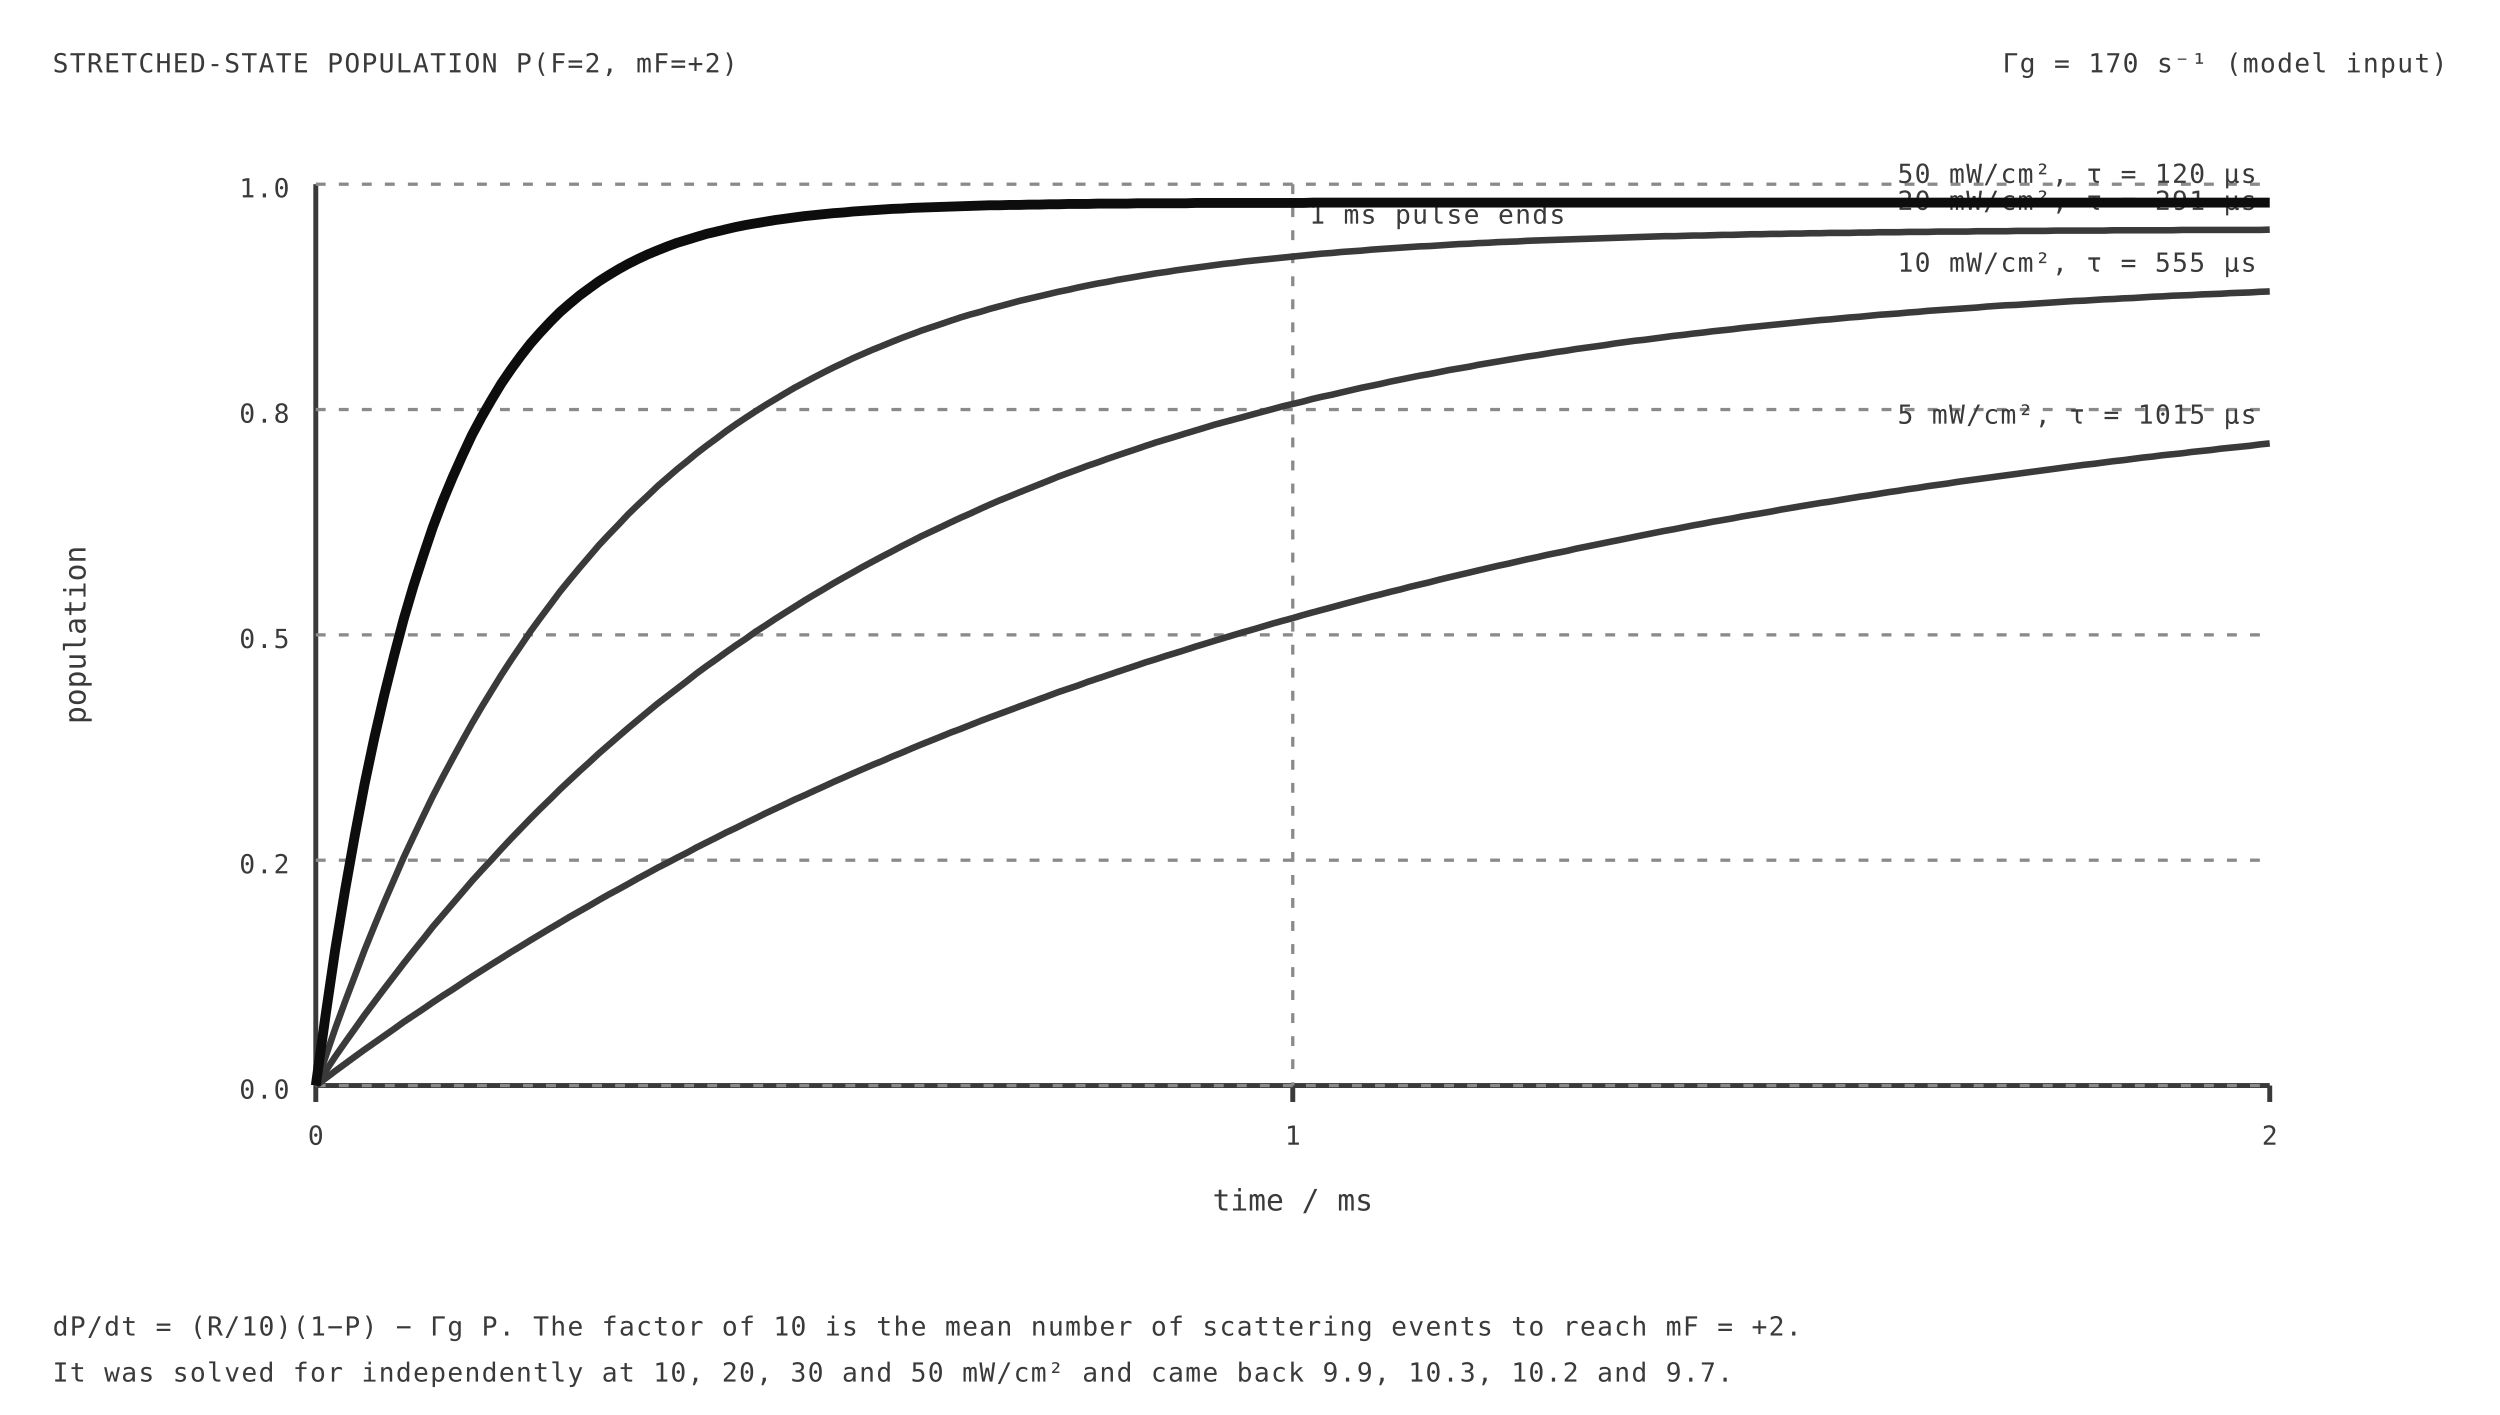
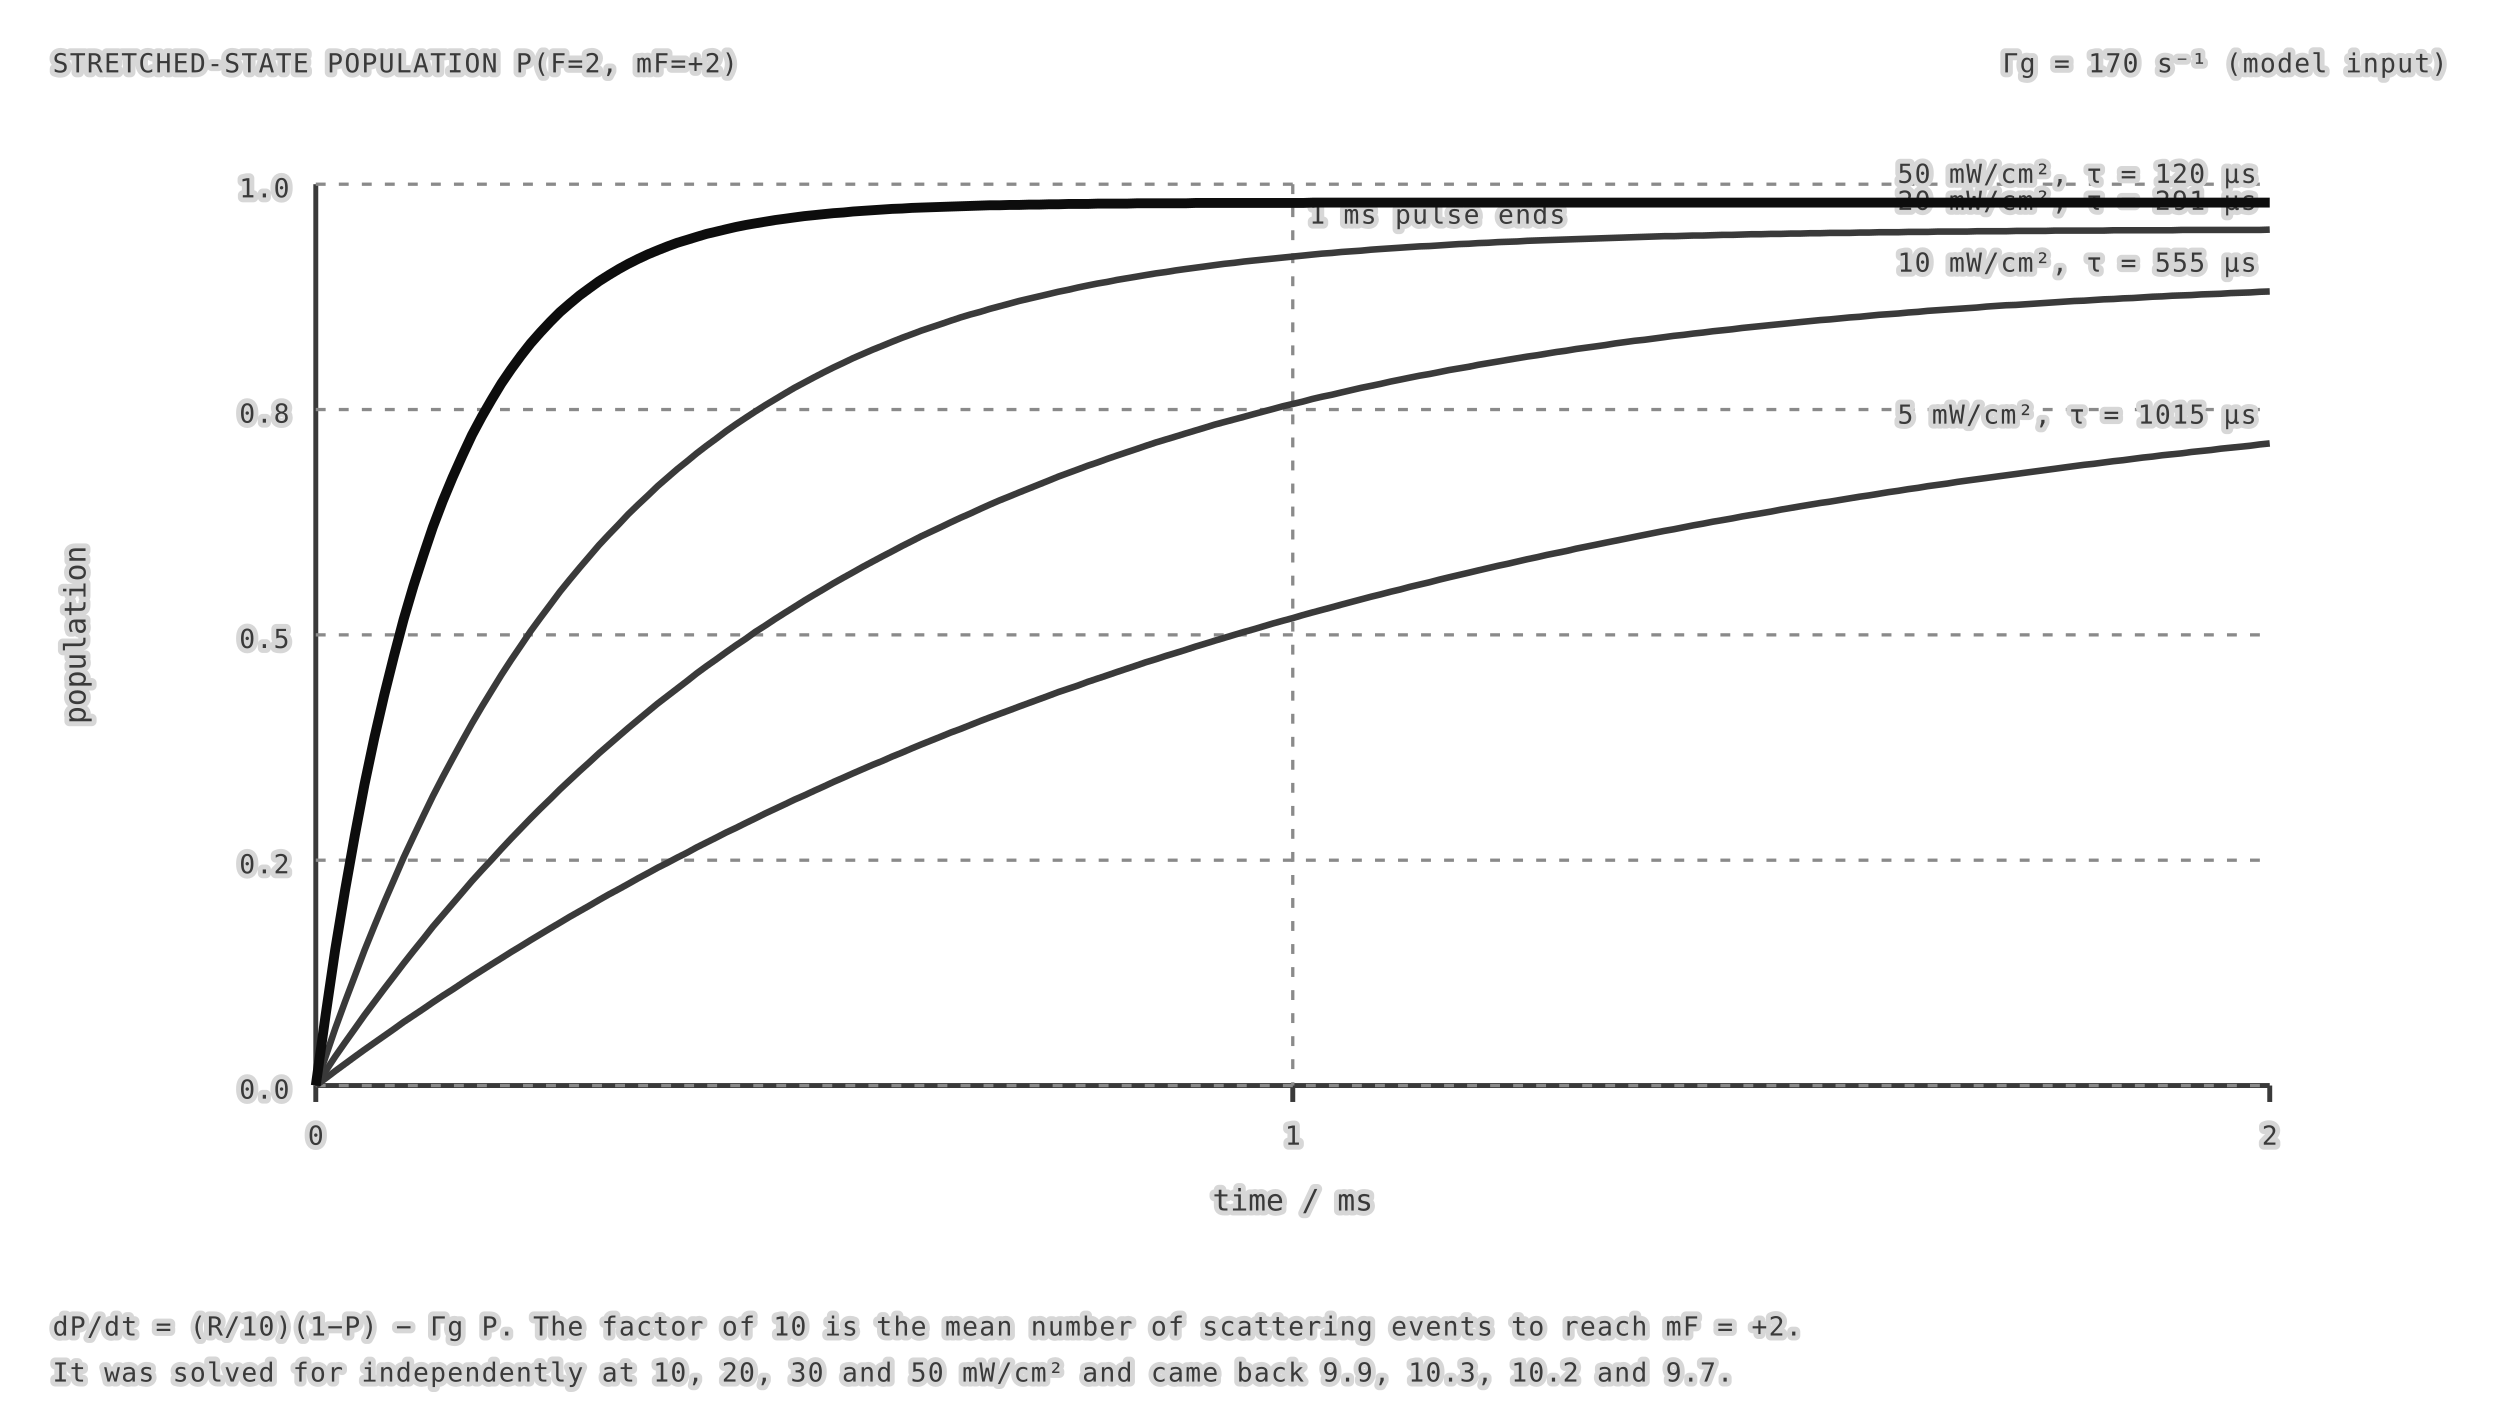
<svg xmlns="http://www.w3.org/2000/svg" viewBox="0 0 760 430" role="img" aria-labelledby="ppt ppd" class="lvl">
  <style>
  .lvl{font-family:"IBM Plex Mono","SF Mono",monospace}
  .l{stroke:var(--t0,#0d0d0d);stroke-width:3;fill:none}
  .m{stroke:var(--t1,#3a3a3a);stroke-width:2;fill:none}
  .thin{stroke:var(--t1,#3a3a3a);stroke-width:1.5;fill:none}
  .dash{stroke:var(--t2,#8a8a8a);stroke-width:1;stroke-dasharray:3 4;fill:none}
  text{fill:var(--t0,#0d0d0d);font-size:11px}
  .sm{font-size:9px;fill:var(--t1,#3a3a3a)}
  .xs{font-size:8px;fill:var(--t1,#3a3a3a);letter-spacing:.05em}
+   /* A label that lands on a gridline or a curve is unreadable. Paint the
+      ground colour behind the glyphs first, then the glyphs. */
+   .xs,.sm{paint-order:stroke fill;stroke:var(--t3,#d7d7d7);stroke-width:3px;
+     stroke-linejoin:round}
</style>
  <text x="16" y="22" class="xs">STRETCHED-STATE POPULATION P(F=2, mF=+2)</text>
  <text x="744" y="22" class="xs" text-anchor="end">Γg = 170 s⁻¹ (model input)</text>
  <line x1="96" y1="330" x2="690" y2="330" class="thin" />
  <line x1="96" y1="330" x2="96" y2="56" class="thin" />
  <line x1="96.0" y1="330" x2="96.0" y2="335" class="thin" />
  <text x="96.0" y="348" class="xs" text-anchor="middle">0</text>
  <line x1="393.0" y1="330" x2="393.0" y2="335" class="thin" />
  <text x="393.0" y="348" class="xs" text-anchor="middle">1</text>
  <line x1="690.0" y1="330" x2="690.0" y2="335" class="thin" />
  <text x="690.0" y="348" class="xs" text-anchor="middle">2</text>
  <line x1="96" y1="330.0" x2="690" y2="330.0" class="dash" />
  <text x="88" y="334.0" class="xs" text-anchor="end">0.0</text>
  <line x1="96" y1="261.5" x2="690" y2="261.5" class="dash" />
  <text x="88" y="265.5" class="xs" text-anchor="end">0.2</text>
  <line x1="96" y1="193.0" x2="690" y2="193.0" class="dash" />
  <text x="88" y="197.0" class="xs" text-anchor="end">0.5</text>
  <line x1="96" y1="124.5" x2="690" y2="124.5" class="dash" />
  <text x="88" y="128.5" class="xs" text-anchor="end">0.8</text>
  <line x1="96" y1="56.0" x2="690" y2="56.0" class="dash" />
  <text x="88" y="60.0" class="xs" text-anchor="end">1.0</text>
  <text x="393.0" y="368" class="sm" text-anchor="middle">time / ms</text>
  <text x="26" y="193.0" class="sm" transform="rotate(-90 26 193.0)" text-anchor="middle">population</text>
  <line x1="393.0" y1="56" x2="393.0" y2="330" class="dash" />
  <text x="398.0" y="68" class="xs">1 ms pulse ends</text>
  <polyline class="m" points="96.0,330.0 99.0,327.8 101.9,325.6 104.9,323.4 107.9,321.2 110.8,319.1 113.8,317.0 116.8,314.9 119.8,312.8 122.7,310.7 125.7,308.7 128.7,306.7 131.6,304.7 134.6,302.7 137.6,300.8 140.6,298.8 143.5,296.9 146.5,295.0 149.5,293.1 152.4,291.3 155.4,289.4 158.4,287.6 161.3,285.8 164.3,284.0 167.3,282.2 170.2,280.5 173.2,278.7 176.2,277.0 179.2,275.3 182.1,273.6 185.1,271.9 188.1,270.3 191.0,268.7 194.0,267.0 197.0,265.4 199.9,263.8 202.9,262.3 205.9,260.7 208.9,259.2 211.8,257.6 214.8,256.1 217.8,254.6 220.7,253.1 223.7,251.7 226.7,250.2 229.6,248.8 232.6,247.3 235.6,245.9 238.6,244.5 241.5,243.1 244.5,241.8 247.5,240.4 250.4,239.1 253.4,237.7 256.4,236.4 259.3,235.1 262.3,233.8 265.3,232.5 268.3,231.3 271.2,230.0 274.2,228.8 277.2,227.5 280.1,226.3 283.1,225.1 286.1,223.9 289.0,222.7 292.0,221.6 295.0,220.4 298.0,219.2 300.9,218.1 303.9,217.0 306.9,215.9 309.8,214.8 312.8,213.7 315.8,212.6 318.8,211.5 321.7,210.4 324.7,209.4 327.7,208.4 330.6,207.3 333.6,206.3 336.6,205.3 339.5,204.3 342.5,203.3 345.5,202.3 348.4,201.3 351.4,200.4 354.4,199.4 357.4,198.5 360.3,197.6 363.3,196.6 366.3,195.7 369.2,194.8 372.2,193.9 375.2,193.0 378.2,192.1 381.1,191.3 384.1,190.4 387.1,189.5 390.0,188.7 393.0,187.9 396.0,187.0 398.9,186.2 401.9,185.4 404.9,184.6 407.8,183.8 410.8,183.0 413.8,182.2 416.8,181.4 419.7,180.7 422.7,179.9 425.7,179.2 428.6,178.4 431.6,177.7 434.6,177.0 437.6,176.2 440.5,175.5 443.5,174.8 446.5,174.1 449.4,173.4 452.4,172.7 455.4,172.0 458.3,171.4 461.3,170.7 464.3,170.0 467.2,169.4 470.2,168.7 473.2,168.1 476.2,167.5 479.1,166.8 482.1,166.2 485.1,165.6 488.0,165.0 491.0,164.4 494.0,163.8 496.9,163.2 499.9,162.6 502.9,162.0 505.9,161.4 508.8,160.9 511.8,160.3 514.8,159.7 517.7,159.2 520.7,158.6 523.7,158.1 526.6,157.6 529.6,157.0 532.6,156.5 535.6,156.0 538.5,155.5 541.5,154.9 544.5,154.4 547.4,153.9 550.4,153.4 553.4,152.9 556.3,152.5 559.3,152.0 562.3,151.5 565.3,151.0 568.2,150.6 571.2,150.1 574.2,149.6 577.1,149.2 580.1,148.7 583.1,148.3 586.0,147.8 589.0,147.4 592.0,147.0 595.0,146.5 597.9,146.1 600.9,145.7 603.9,145.3 606.8,144.9 609.8,144.5 612.8,144.1 615.7,143.7 618.7,143.3 621.7,142.9 624.7,142.5 627.6,142.1 630.6,141.7 633.6,141.3 636.5,141.0 639.5,140.6 642.5,140.2 645.4,139.9 648.4,139.5 651.4,139.1 654.4,138.8 657.3,138.4 660.3,138.1 663.3,137.8 666.2,137.4 669.2,137.1 672.2,136.8 675.1,136.4 678.1,136.1 681.1,135.8 684.1,135.5 687.0,135.1 690.0,134.8" />
  <text x="686" y="128.8" class="xs" text-anchor="end">5 mW/cm², τ = 1015 µs</text>
  <polyline class="m" points="96.0,330.0 99.0,325.6 101.9,321.2 104.9,316.9 107.9,312.7 110.8,308.6 113.8,304.6 116.8,300.6 119.8,296.7 122.7,292.9 125.7,289.1 128.7,285.4 131.6,281.7 134.6,278.2 137.6,274.7 140.6,271.2 143.5,267.8 146.5,264.5 149.5,261.3 152.4,258.1 155.4,254.9 158.4,251.8 161.3,248.8 164.3,245.8 167.3,242.9 170.2,240.0 173.2,237.2 176.2,234.4 179.2,231.7 182.1,229.0 185.1,226.4 188.1,223.8 191.0,221.3 194.0,218.8 197.0,216.3 199.9,213.9 202.9,211.6 205.9,209.3 208.9,207.0 211.8,204.7 214.8,202.5 217.8,200.4 220.7,198.3 223.7,196.2 226.7,194.2 229.6,192.1 232.6,190.2 235.6,188.2 238.6,186.3 241.5,184.5 244.5,182.6 247.5,180.8 250.4,179.1 253.4,177.3 256.4,175.6 259.3,174.0 262.3,172.3 265.3,170.7 268.3,169.1 271.2,167.6 274.2,166.0 277.2,164.5 280.1,163.0 283.1,161.6 286.1,160.2 289.0,158.8 292.0,157.4 295.0,156.1 298.0,154.7 300.9,153.4 303.9,152.1 306.9,150.9 309.8,149.7 312.8,148.5 315.8,147.3 318.8,146.1 321.7,144.9 324.7,143.8 327.7,142.7 330.6,141.6 333.6,140.6 336.6,139.5 339.5,138.5 342.5,137.5 345.5,136.5 348.4,135.5 351.4,134.5 354.4,133.6 357.4,132.7 360.3,131.8 363.3,130.9 366.3,130.0 369.2,129.1 372.2,128.3 375.2,127.5 378.2,126.7 381.1,125.9 384.1,125.1 387.1,124.3 390.0,123.5 393.0,122.8 396.0,122.1 398.9,121.3 401.9,120.6 404.9,120.0 407.8,119.3 410.8,118.6 413.8,117.9 416.8,117.3 419.7,116.7 422.7,116.0 425.7,115.4 428.6,114.8 431.6,114.2 434.6,113.7 437.6,113.1 440.5,112.5 443.5,112.0 446.5,111.5 449.4,110.9 452.4,110.4 455.4,109.9 458.3,109.4 461.3,108.9 464.3,108.4 467.2,108.0 470.2,107.5 473.2,107.0 476.2,106.6 479.1,106.1 482.1,105.7 485.1,105.3 488.0,104.9 491.0,104.4 494.0,104.0 496.9,103.6 499.9,103.3 502.9,102.9 505.9,102.5 508.8,102.1 511.8,101.8 514.8,101.4 517.7,101.1 520.7,100.7 523.7,100.4 526.6,100.1 529.6,99.7 532.6,99.4 535.6,99.1 538.5,98.8 541.5,98.5 544.5,98.2 547.4,97.9 550.4,97.6 553.4,97.3 556.3,97.1 559.3,96.8 562.3,96.5 565.3,96.3 568.2,96.0 571.2,95.7 574.2,95.5 577.1,95.3 580.1,95.0 583.1,94.8 586.0,94.5 589.0,94.3 592.0,94.1 595.0,93.9 597.9,93.7 600.9,93.5 603.9,93.2 606.8,93.0 609.8,92.8 612.8,92.7 615.7,92.5 618.7,92.3 621.7,92.1 624.7,91.9 627.6,91.7 630.6,91.5 633.6,91.4 636.5,91.2 639.5,91.0 642.5,90.9 645.4,90.7 648.4,90.6 651.4,90.4 654.4,90.2 657.3,90.1 660.3,89.9 663.3,89.8 666.2,89.7 669.2,89.5 672.2,89.4 675.1,89.3 678.1,89.1 681.1,89.0 684.1,88.9 687.0,88.7 690.0,88.6" />
  <text x="686" y="82.6" class="xs" text-anchor="end">10 mW/cm², τ = 555 µs</text>
  <polyline class="m" points="96.0,330.0 99.0,321.2 101.9,312.7 104.9,304.5 107.9,296.6 110.8,288.9 113.8,281.5 116.8,274.3 119.8,267.4 122.7,260.7 125.7,254.3 128.7,248.0 131.6,242.0 134.6,236.2 137.6,230.6 140.6,225.1 143.5,219.9 146.5,214.8 149.5,209.9 152.4,205.2 155.4,200.6 158.4,196.2 161.3,191.9 164.3,187.8 167.3,183.8 170.2,179.9 173.2,176.2 176.2,172.6 179.2,169.1 182.1,165.7 185.1,162.5 188.1,159.4 191.0,156.3 194.0,153.4 197.0,150.6 199.9,147.8 202.9,145.2 205.9,142.6 208.9,140.2 211.8,137.8 214.8,135.5 217.8,133.3 220.7,131.1 223.7,129.0 226.7,127.0 229.6,125.1 232.6,123.2 235.6,121.4 238.6,119.6 241.5,117.9 244.5,116.3 247.5,114.7 250.4,113.2 253.4,111.7 256.4,110.3 259.3,108.9 262.3,107.6 265.3,106.3 268.3,105.1 271.2,103.9 274.2,102.7 277.2,101.6 280.1,100.5 283.1,99.5 286.1,98.5 289.0,97.5 292.0,96.5 295.0,95.6 298.0,94.8 300.9,93.9 303.9,93.1 306.9,92.3 309.8,91.5 312.8,90.8 315.8,90.1 318.8,89.4 321.7,88.7 324.7,88.1 327.7,87.4 330.6,86.8 333.6,86.2 336.6,85.7 339.5,85.1 342.5,84.6 345.5,84.1 348.4,83.6 351.4,83.1 354.4,82.7 357.4,82.2 360.3,81.8 363.3,81.4 366.3,81.0 369.2,80.6 372.2,80.2 375.2,79.9 378.2,79.5 381.1,79.2 384.1,78.9 387.1,78.6 390.0,78.3 393.0,78.0 396.0,77.7 398.9,77.4 401.9,77.1 404.9,76.9 407.8,76.6 410.8,76.4 413.8,76.2 416.8,75.9 419.7,75.7 422.7,75.5 425.7,75.3 428.6,75.1 431.6,74.9 434.6,74.8 437.6,74.6 440.5,74.4 443.5,74.2 446.5,74.1 449.4,73.9 452.4,73.8 455.4,73.6 458.3,73.5 461.3,73.4 464.3,73.2 467.2,73.1 470.2,73.0 473.2,72.9 476.2,72.8 479.1,72.7 482.1,72.6 485.1,72.5 488.0,72.4 491.0,72.3 494.0,72.2 496.9,72.1 499.9,72.0 502.9,71.9 505.9,71.8 508.8,71.8 511.8,71.7 514.8,71.6 517.7,71.6 520.7,71.5 523.7,71.4 526.6,71.4 529.6,71.3 532.6,71.2 535.6,71.2 538.5,71.1 541.5,71.1 544.5,71.0 547.4,71.0 550.4,70.9 553.4,70.9 556.3,70.8 559.3,70.8 562.3,70.8 565.3,70.7 568.2,70.7 571.2,70.6 574.2,70.6 577.1,70.6 580.1,70.5 583.1,70.5 586.0,70.5 589.0,70.4 592.0,70.4 595.0,70.4 597.9,70.4 600.9,70.3 603.9,70.3 606.8,70.3 609.8,70.3 612.8,70.2 615.7,70.2 618.7,70.2 621.7,70.2 624.7,70.1 627.6,70.1 630.6,70.1 633.6,70.1 636.5,70.1 639.5,70.1 642.5,70.0 645.4,70.0 648.4,70.0 651.4,70.0 654.4,70.0 657.3,70.0 660.3,70.0 663.3,69.9 666.2,69.9 669.2,69.9 672.2,69.9 675.1,69.9 678.1,69.9 681.1,69.9 684.1,69.9 687.0,69.9 690.0,69.8" />
  <text x="686" y="63.8" class="xs" text-anchor="end">20 mW/cm², τ = 291 µs</text>
  <polyline class="l" points="96.0,330.0 99.0,308.5 101.9,288.7 104.9,270.6 107.9,253.8 110.8,238.5 113.8,224.3 116.8,211.3 119.8,199.3 122.7,188.3 125.7,178.1 128.7,168.8 131.6,160.2 134.6,152.3 137.6,145.1 140.6,138.4 143.5,132.2 146.5,126.6 149.5,121.4 152.4,116.6 155.4,112.2 158.4,108.1 161.3,104.4 164.3,101.0 167.3,97.8 170.2,94.9 173.2,92.3 176.2,89.8 179.2,87.6 182.1,85.5 185.1,83.6 188.1,81.8 191.0,80.2 194.0,78.7 197.0,77.3 199.9,76.1 202.9,74.9 205.9,73.8 208.9,72.9 211.8,72.0 214.8,71.1 217.8,70.4 220.7,69.7 223.7,69.0 226.7,68.4 229.6,67.9 232.6,67.4 235.6,66.9 238.6,66.5 241.5,66.1 244.5,65.7 247.5,65.4 250.4,65.1 253.4,64.8 256.4,64.6 259.3,64.3 262.3,64.1 265.3,63.9 268.3,63.7 271.2,63.5 274.2,63.4 277.2,63.2 280.1,63.1 283.1,63.0 286.1,62.9 289.0,62.8 292.0,62.7 295.0,62.6 298.0,62.5 300.9,62.4 303.9,62.4 306.9,62.3 309.8,62.3 312.8,62.2 315.8,62.2 318.8,62.1 321.7,62.1 324.7,62.0 327.7,62.0 330.6,62.0 333.6,61.9 336.6,61.9 339.5,61.9 342.5,61.9 345.5,61.8 348.4,61.8 351.4,61.8 354.4,61.8 357.4,61.8 360.3,61.8 363.3,61.7 366.3,61.7 369.2,61.7 372.2,61.7 375.2,61.7 378.2,61.7 381.1,61.7 384.1,61.7 387.1,61.7 390.0,61.7 393.0,61.7 396.0,61.7 398.9,61.6 401.9,61.6 404.9,61.6 407.8,61.6 410.8,61.6 413.8,61.6 416.8,61.6 419.7,61.6 422.7,61.6 425.7,61.6 428.6,61.6 431.6,61.6 434.6,61.6 437.6,61.6 440.5,61.6 443.5,61.6 446.5,61.6 449.4,61.6 452.4,61.6 455.4,61.6 458.3,61.6 461.3,61.6 464.3,61.6 467.2,61.6 470.2,61.6 473.2,61.6 476.2,61.6 479.1,61.6 482.1,61.6 485.1,61.6 488.0,61.6 491.0,61.6 494.0,61.6 496.9,61.6 499.9,61.6 502.9,61.6 505.9,61.6 508.8,61.6 511.8,61.6 514.8,61.6 517.7,61.6 520.7,61.6 523.7,61.6 526.6,61.6 529.6,61.6 532.6,61.6 535.6,61.6 538.5,61.6 541.5,61.6 544.5,61.6 547.4,61.6 550.4,61.6 553.4,61.6 556.3,61.6 559.3,61.6 562.3,61.6 565.3,61.6 568.2,61.6 571.2,61.6 574.2,61.6 577.1,61.6 580.1,61.6 583.1,61.6 586.0,61.6 589.0,61.6 592.0,61.6 595.0,61.6 597.9,61.6 600.9,61.6 603.9,61.6 606.8,61.6 609.8,61.6 612.8,61.6 615.7,61.6 618.7,61.6 621.7,61.6 624.7,61.6 627.6,61.6 630.6,61.6 633.6,61.6 636.5,61.6 639.5,61.6 642.5,61.6 645.4,61.6 648.4,61.6 651.4,61.6 654.4,61.6 657.3,61.6 660.3,61.6 663.3,61.6 666.2,61.6 669.2,61.6 672.2,61.6 675.1,61.6 678.1,61.6 681.1,61.6 684.1,61.6 687.0,61.6 690.0,61.6" />
  <text x="686" y="55.6" class="xs" text-anchor="end">50 mW/cm², τ = 120 µs</text>
  <text x="16" y="406" class="xs">dP/dt = (R/10)(1−P) − Γg P.  The factor of 10 is the mean number of scattering events to reach mF = +2.</text>
  <text x="16" y="420" class="xs">It was solved for independently at 10, 20, 30 and 50 mW/cm² and came back 9.9, 10.3, 10.2 and 9.7.</text>
</svg>
